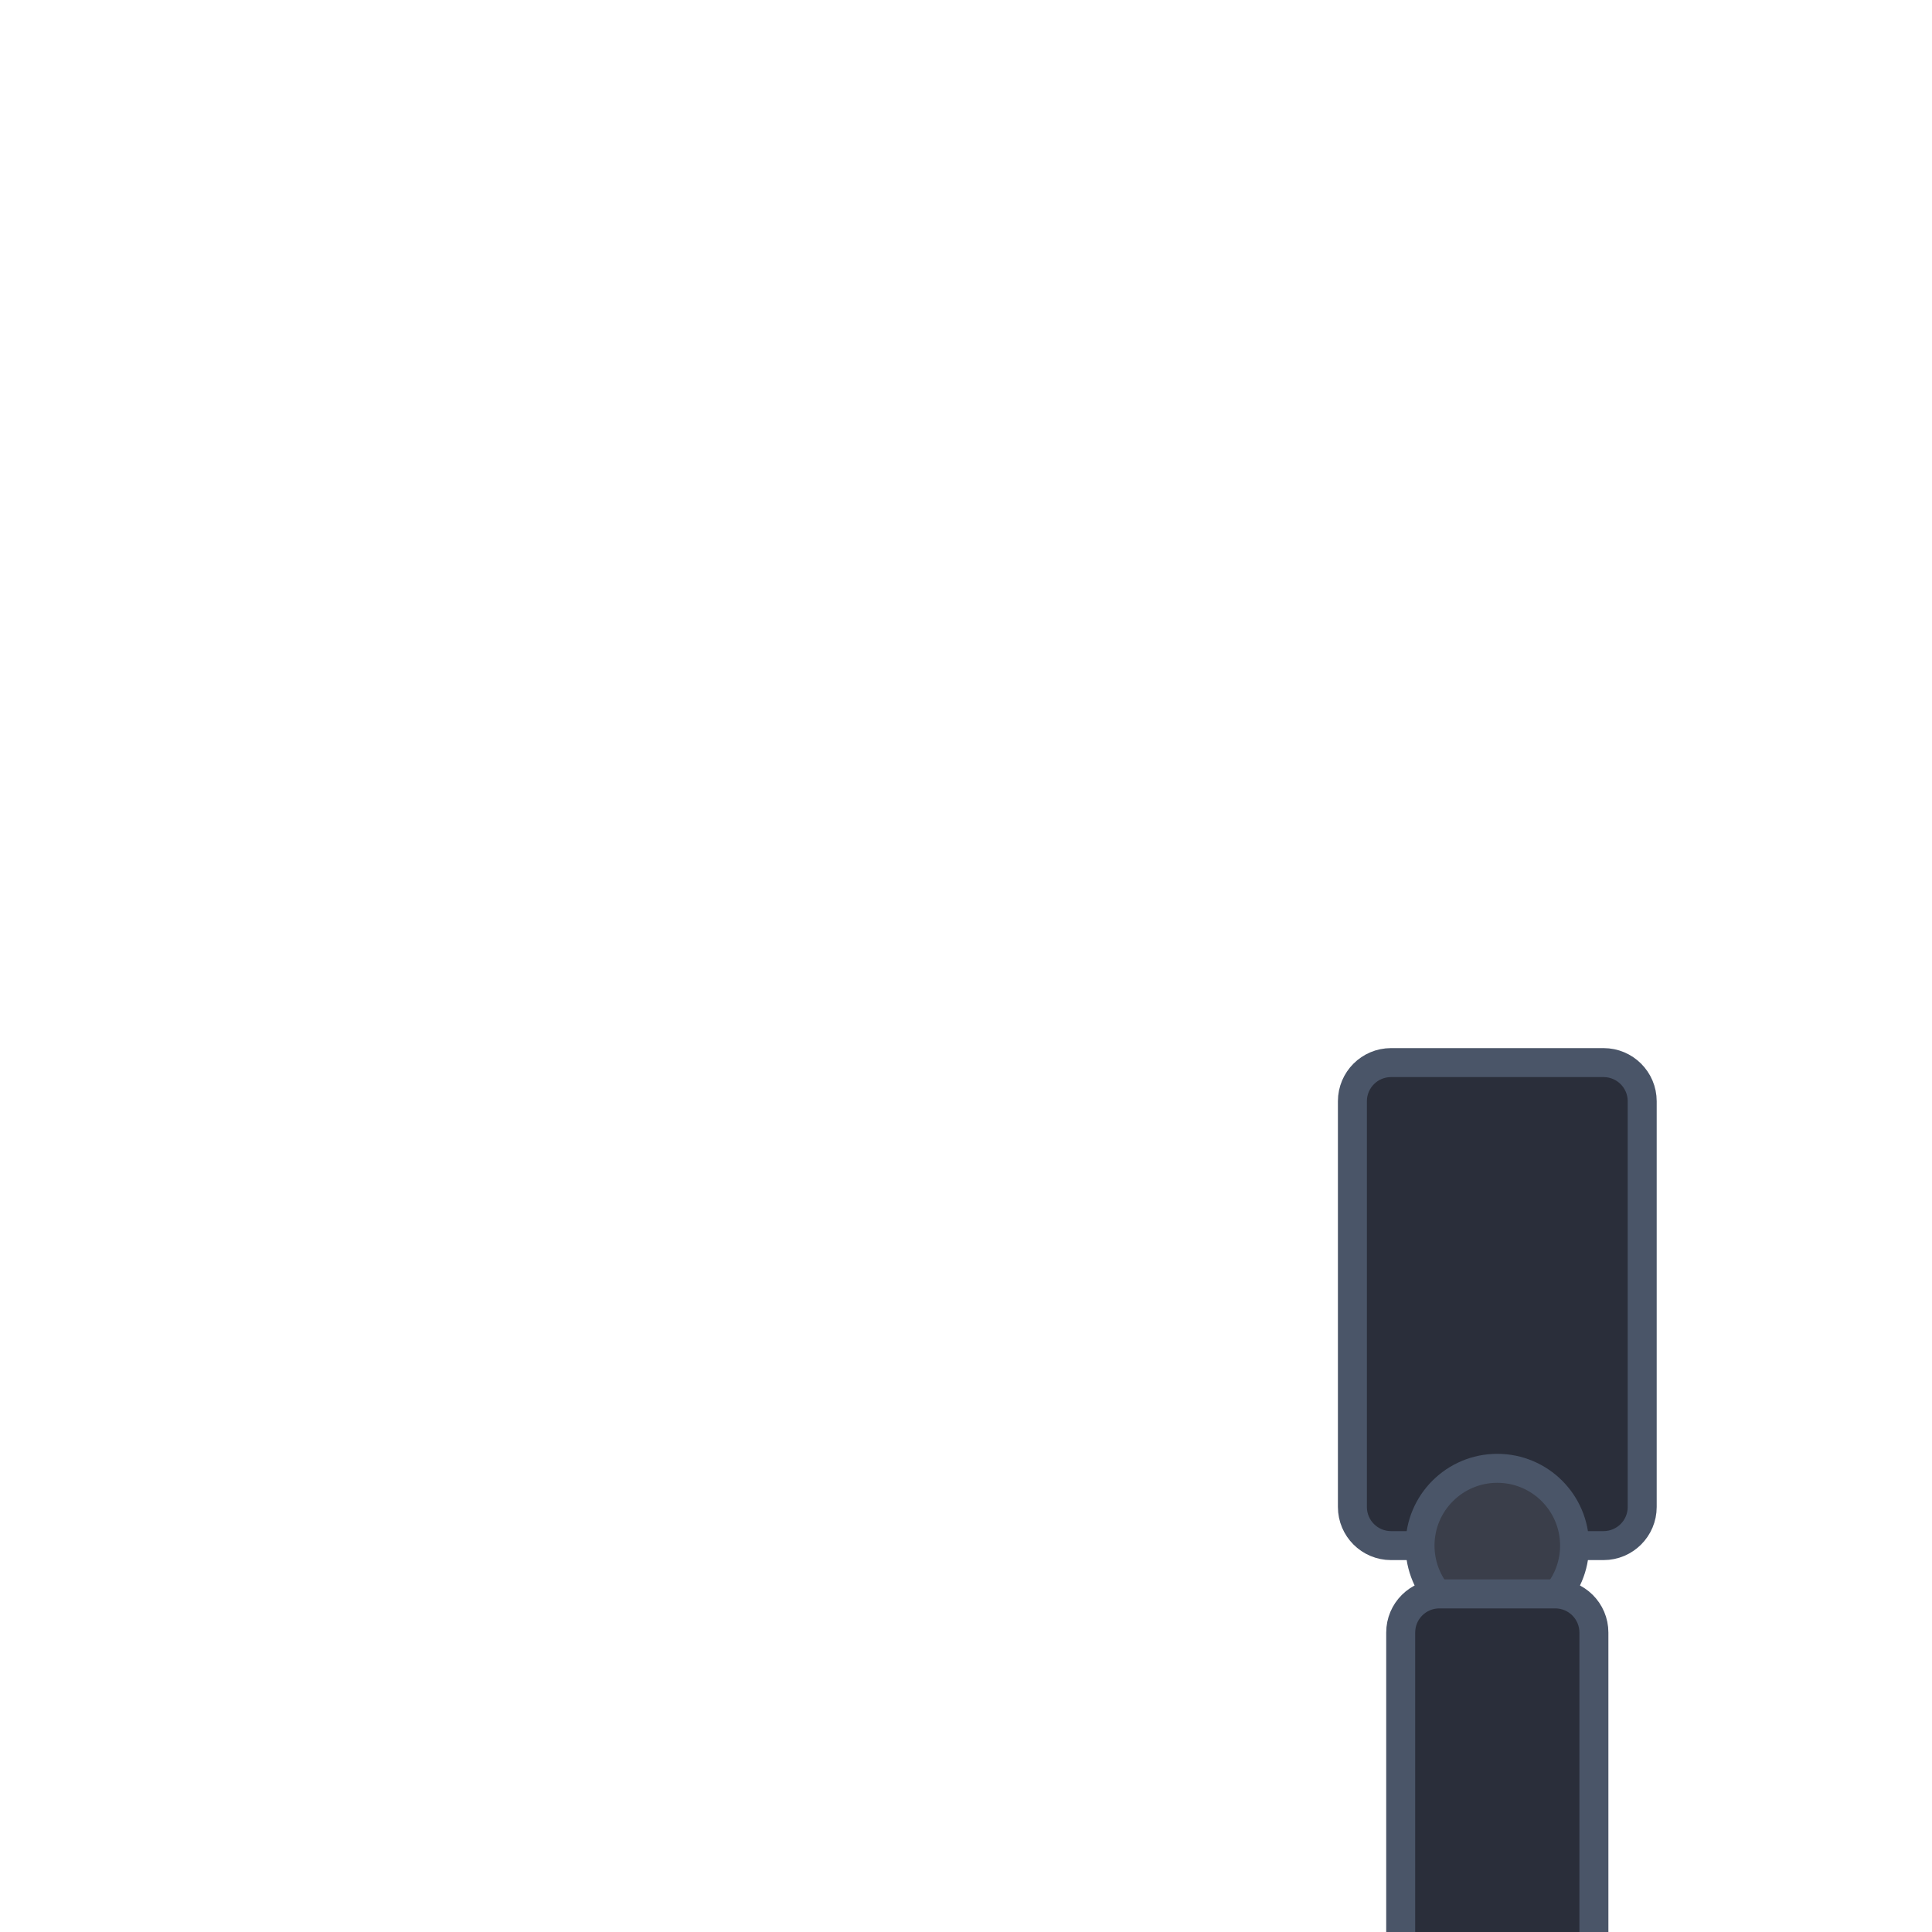
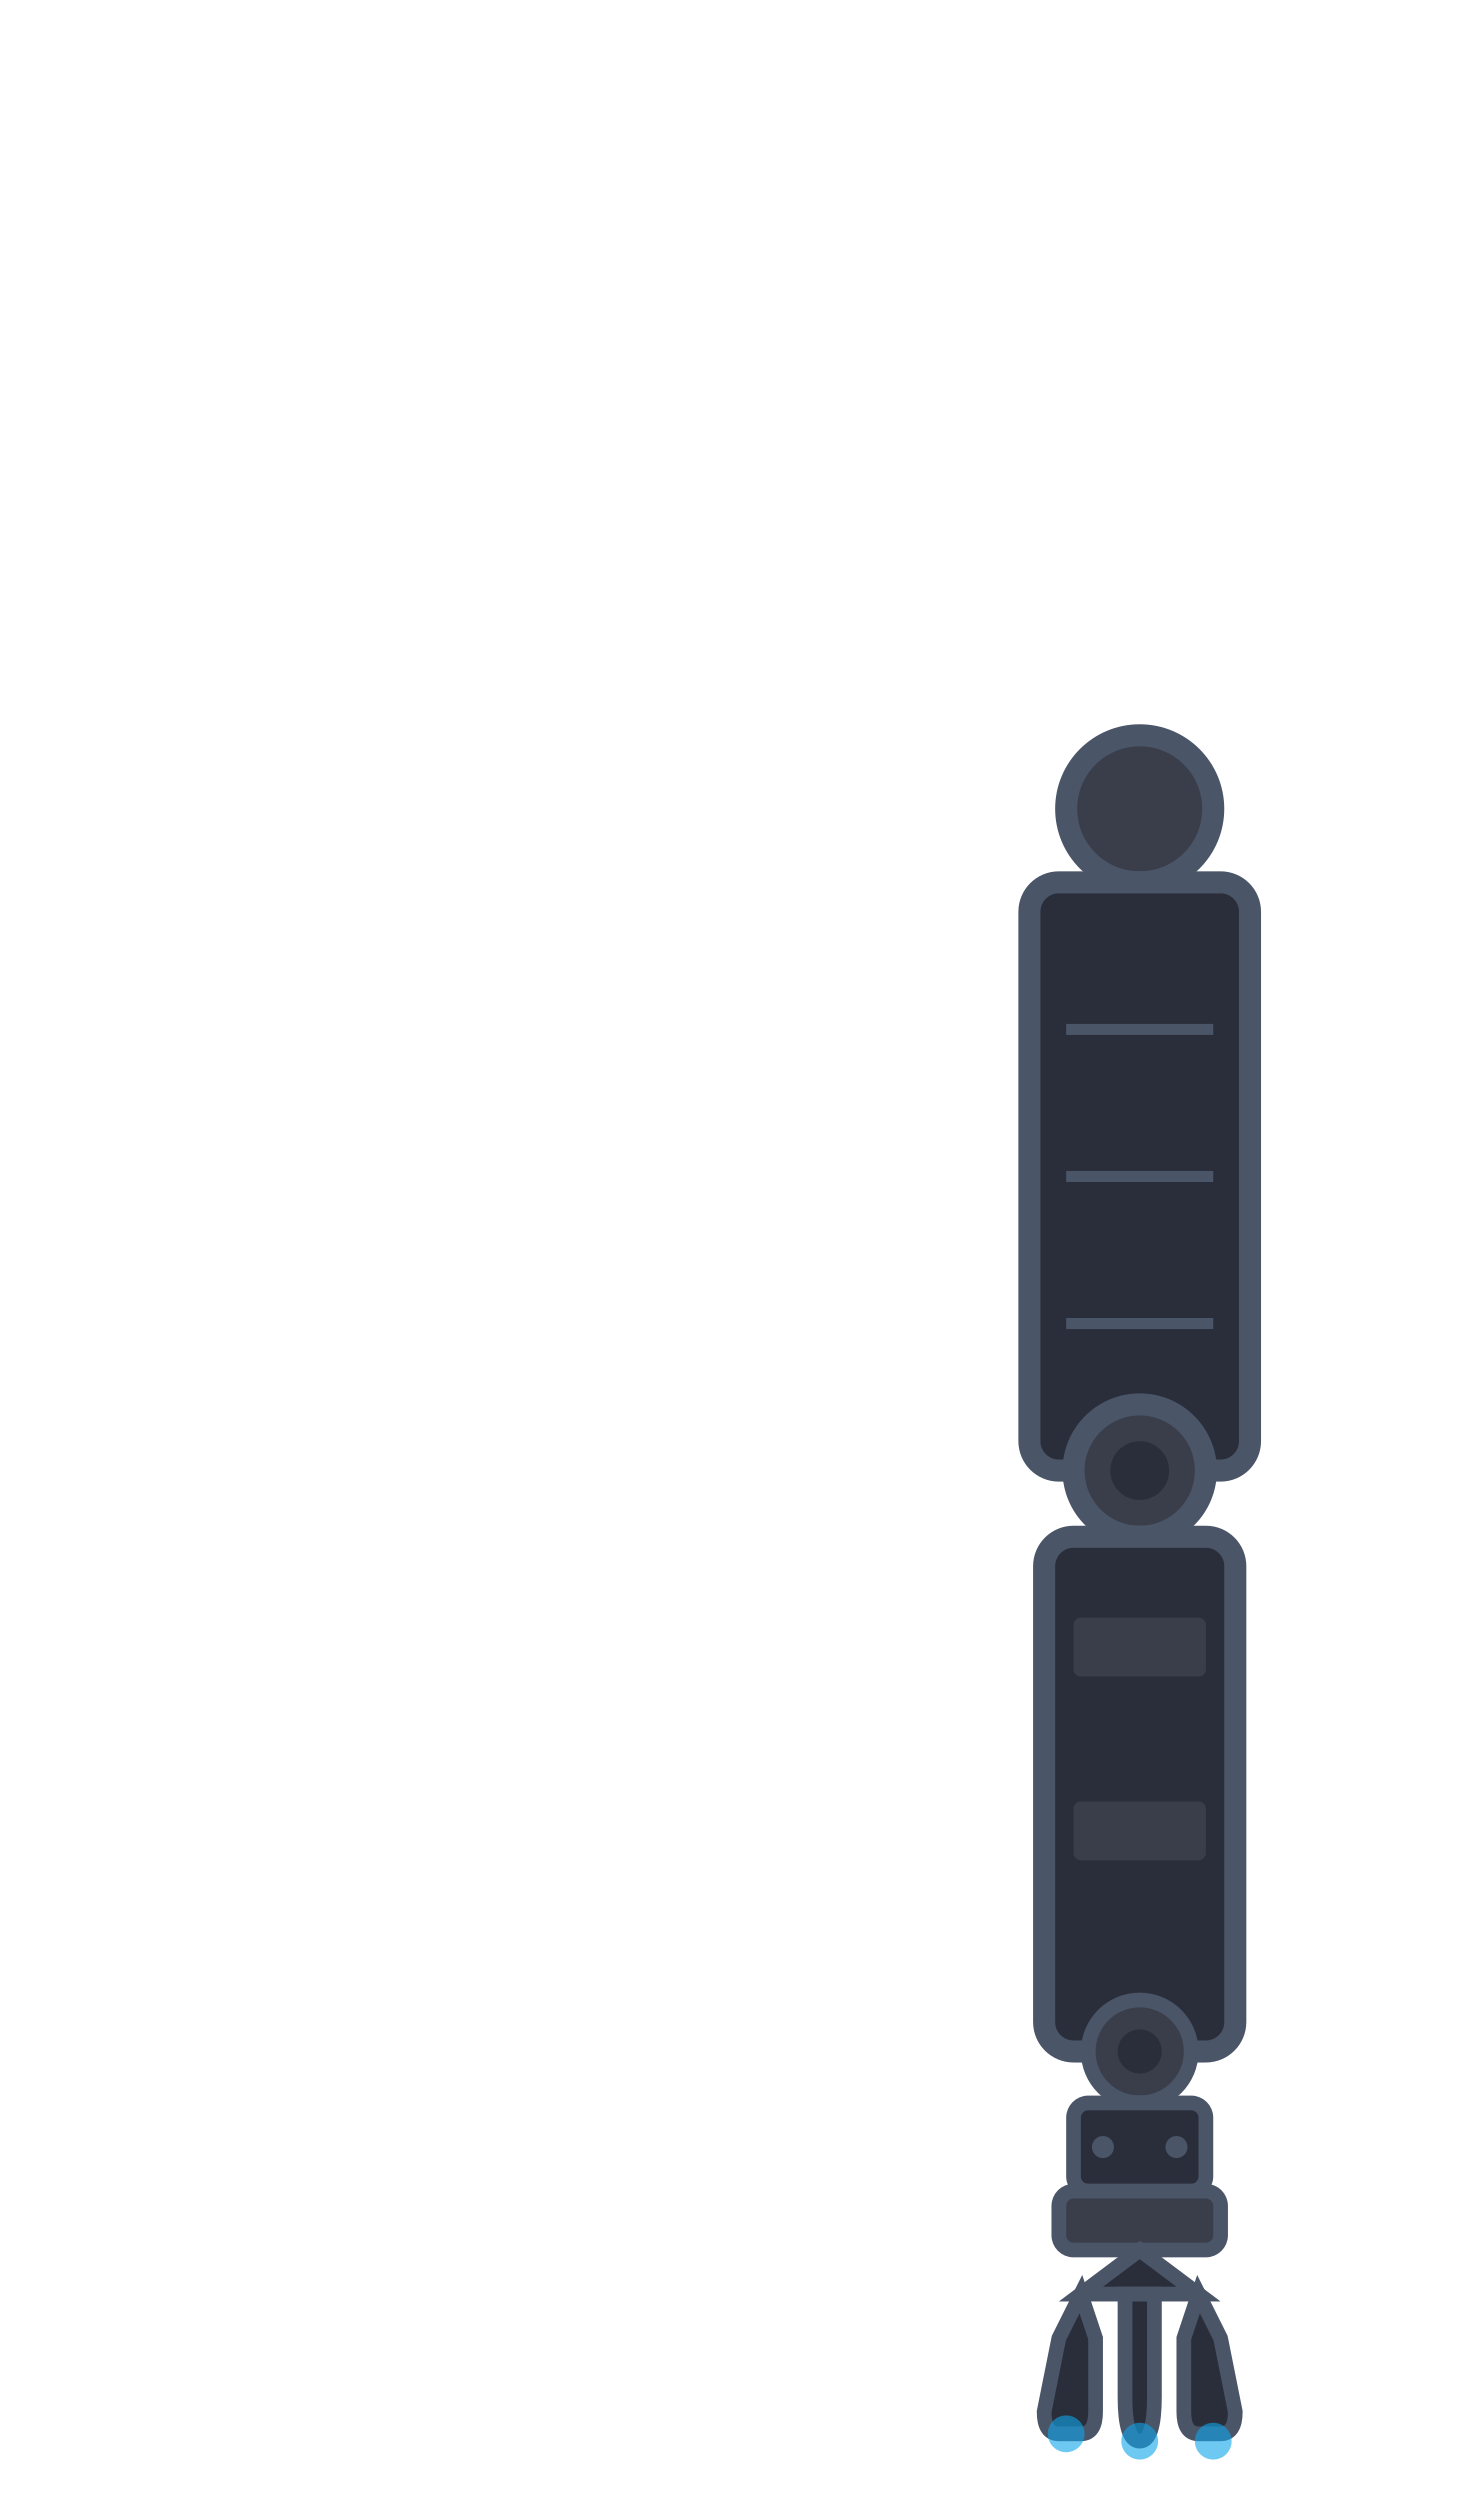
- <svg xmlns="http://www.w3.org/2000/svg" width="200" height="200" viewBox="0 0 200 200" fill="none">
-   <rect x="140" y="110" width="30" height="50" rx="4" fill="#2a2e3a" stroke="#4a5568" stroke-width="3" />
-   <circle cx="155" cy="160" r="8" fill="#3a3e4a" stroke="#4a5568" stroke-width="3" />
-   <rect x="145" y="165" width="20" height="40" rx="4" fill="#2a2e3a" stroke="#4a5568" stroke-width="3" />
-   <rect x="148" y="205" width="6" height="15" rx="2" fill="#2a2e3a" stroke="#4a5568" stroke-width="2" />
-   <rect x="156" y="205" width="6" height="15" rx="2" fill="#2a2e3a" stroke="#4a5568" stroke-width="2" />
+ <svg xmlns="http://www.w3.org/2000/svg" width="200" height="340" viewBox="0 0 200 340" fill="none">
+   <circle cx="155" cy="110" r="10" fill="#3a3e4a" stroke="#4a5568" stroke-width="3" />
+   <rect x="140" y="120" width="30" height="80" rx="4" fill="#2a2e3a" stroke="#4a5568" stroke-width="3" />
+   <line x1="145" y1="140" x2="165" y2="140" stroke="#4a5568" stroke-width="1.5" />
+   <line x1="145" y1="160" x2="165" y2="160" stroke="#4a5568" stroke-width="1.5" />
+   <line x1="145" y1="180" x2="165" y2="180" stroke="#4a5568" stroke-width="1.5" />
+   <circle cx="155" cy="200" r="9" fill="#3a3e4a" stroke="#4a5568" stroke-width="3" />
+   <circle cx="155" cy="200" r="4" fill="#2a2e3a" />
+   <rect x="142" y="209" width="26" height="70" rx="4" fill="#2a2e3a" stroke="#4a5568" stroke-width="3" />
+   <rect x="146" y="220" width="18" height="8" rx="1" fill="#3a3e4a" />
+   <rect x="146" y="245" width="18" height="8" rx="1" fill="#3a3e4a" />
+   <circle cx="155" cy="279" r="7" fill="#3a3e4a" stroke="#4a5568" stroke-width="2" />
+   <circle cx="155" cy="279" r="3" fill="#2a2e3a" />
+   <rect x="146" y="286" width="18" height="12" rx="2" fill="#2a2e3a" stroke="#4a5568" stroke-width="2" />
+   <circle cx="150" cy="292" r="1.5" fill="#4a5568" />
+   <circle cx="160" cy="292" r="1.5" fill="#4a5568" />
+   <rect x="144" y="298" width="22" height="8" rx="2" fill="#3a3e4a" stroke="#4a5568" stroke-width="2" />
+   <polygon points="155,306 147,312 163,312" fill="#2a2e3a" stroke="#4a5568" stroke-width="2" />
+   <path d="M 147 312 L 144 318 L 142 328 Q 142 331 144 331 L 147 331 Q 149 331 149 328 L 149 318 Z" fill="#2a2e3a" stroke="#4a5568" stroke-width="2" />
+   <circle cx="145" cy="331" r="2.5" fill="#0ea5e9" opacity="0.6" />
+   <path d="M 153 312 L 153 326 Q 153 332 155 332 Q 157 332 157 326 L 157 312 Z" fill="#2a2e3a" stroke="#4a5568" stroke-width="2" />
+   <circle cx="155" cy="332" r="2.5" fill="#0ea5e9" opacity="0.6" />
+   <path d="M 163 312 L 166 318 L 168 328 Q 168 331 166 331 L 163 331 Q 161 331 161 328 L 161 318 Z" fill="#2a2e3a" stroke="#4a5568" stroke-width="2" />
+   <circle cx="165" cy="332" r="2.5" fill="#0ea5e9" opacity="0.6" />
</svg>
